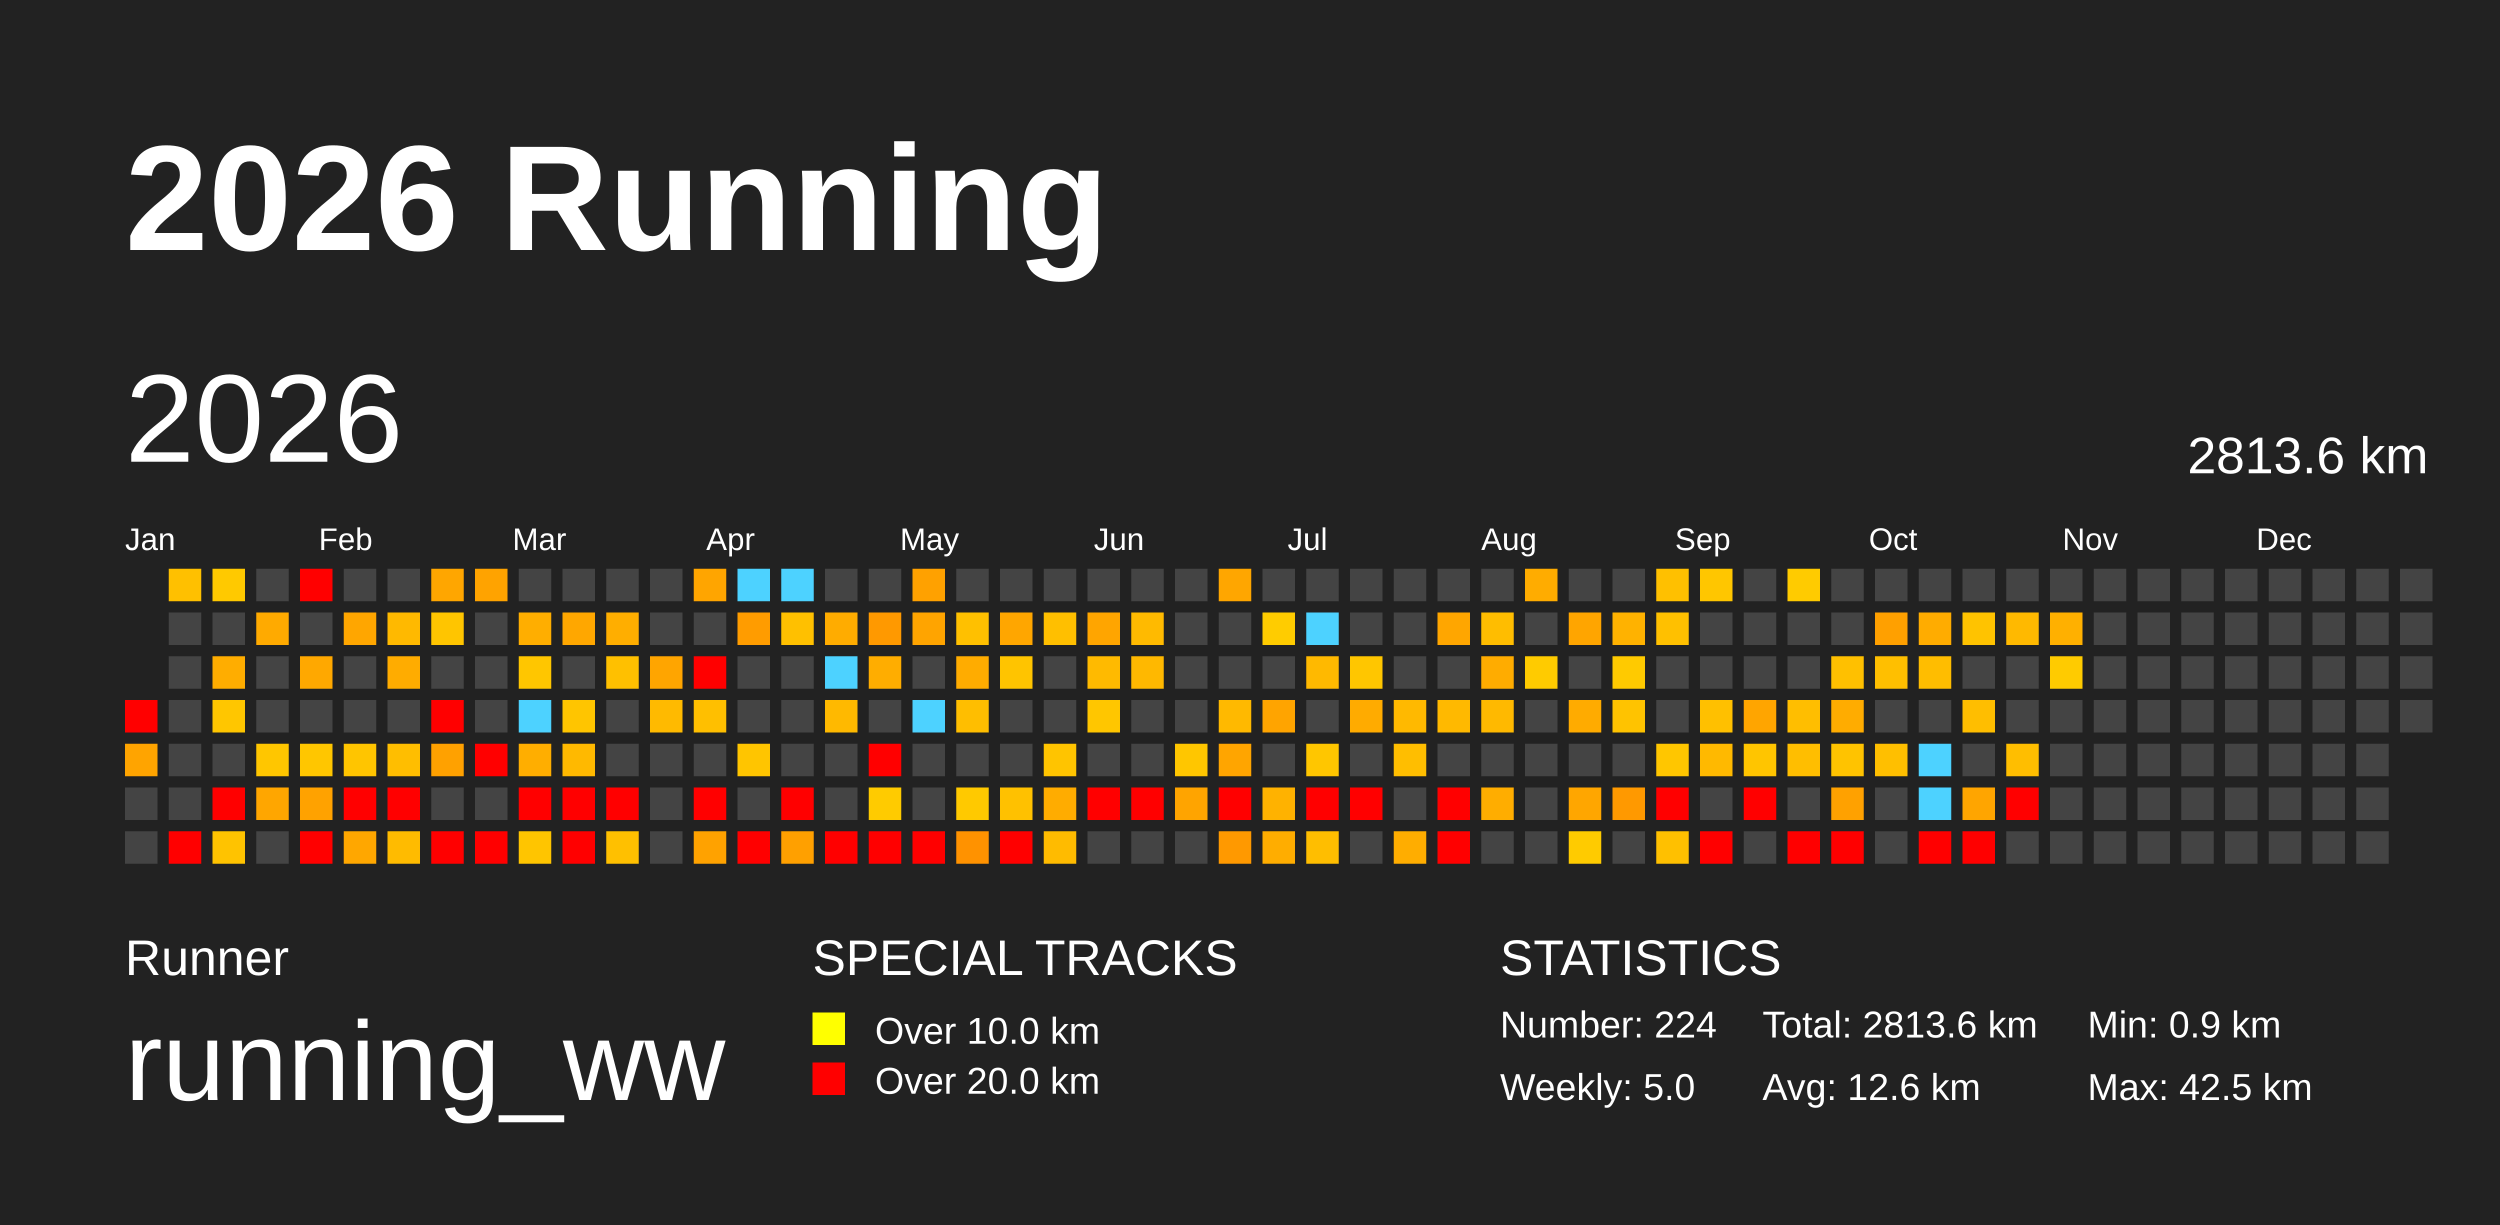
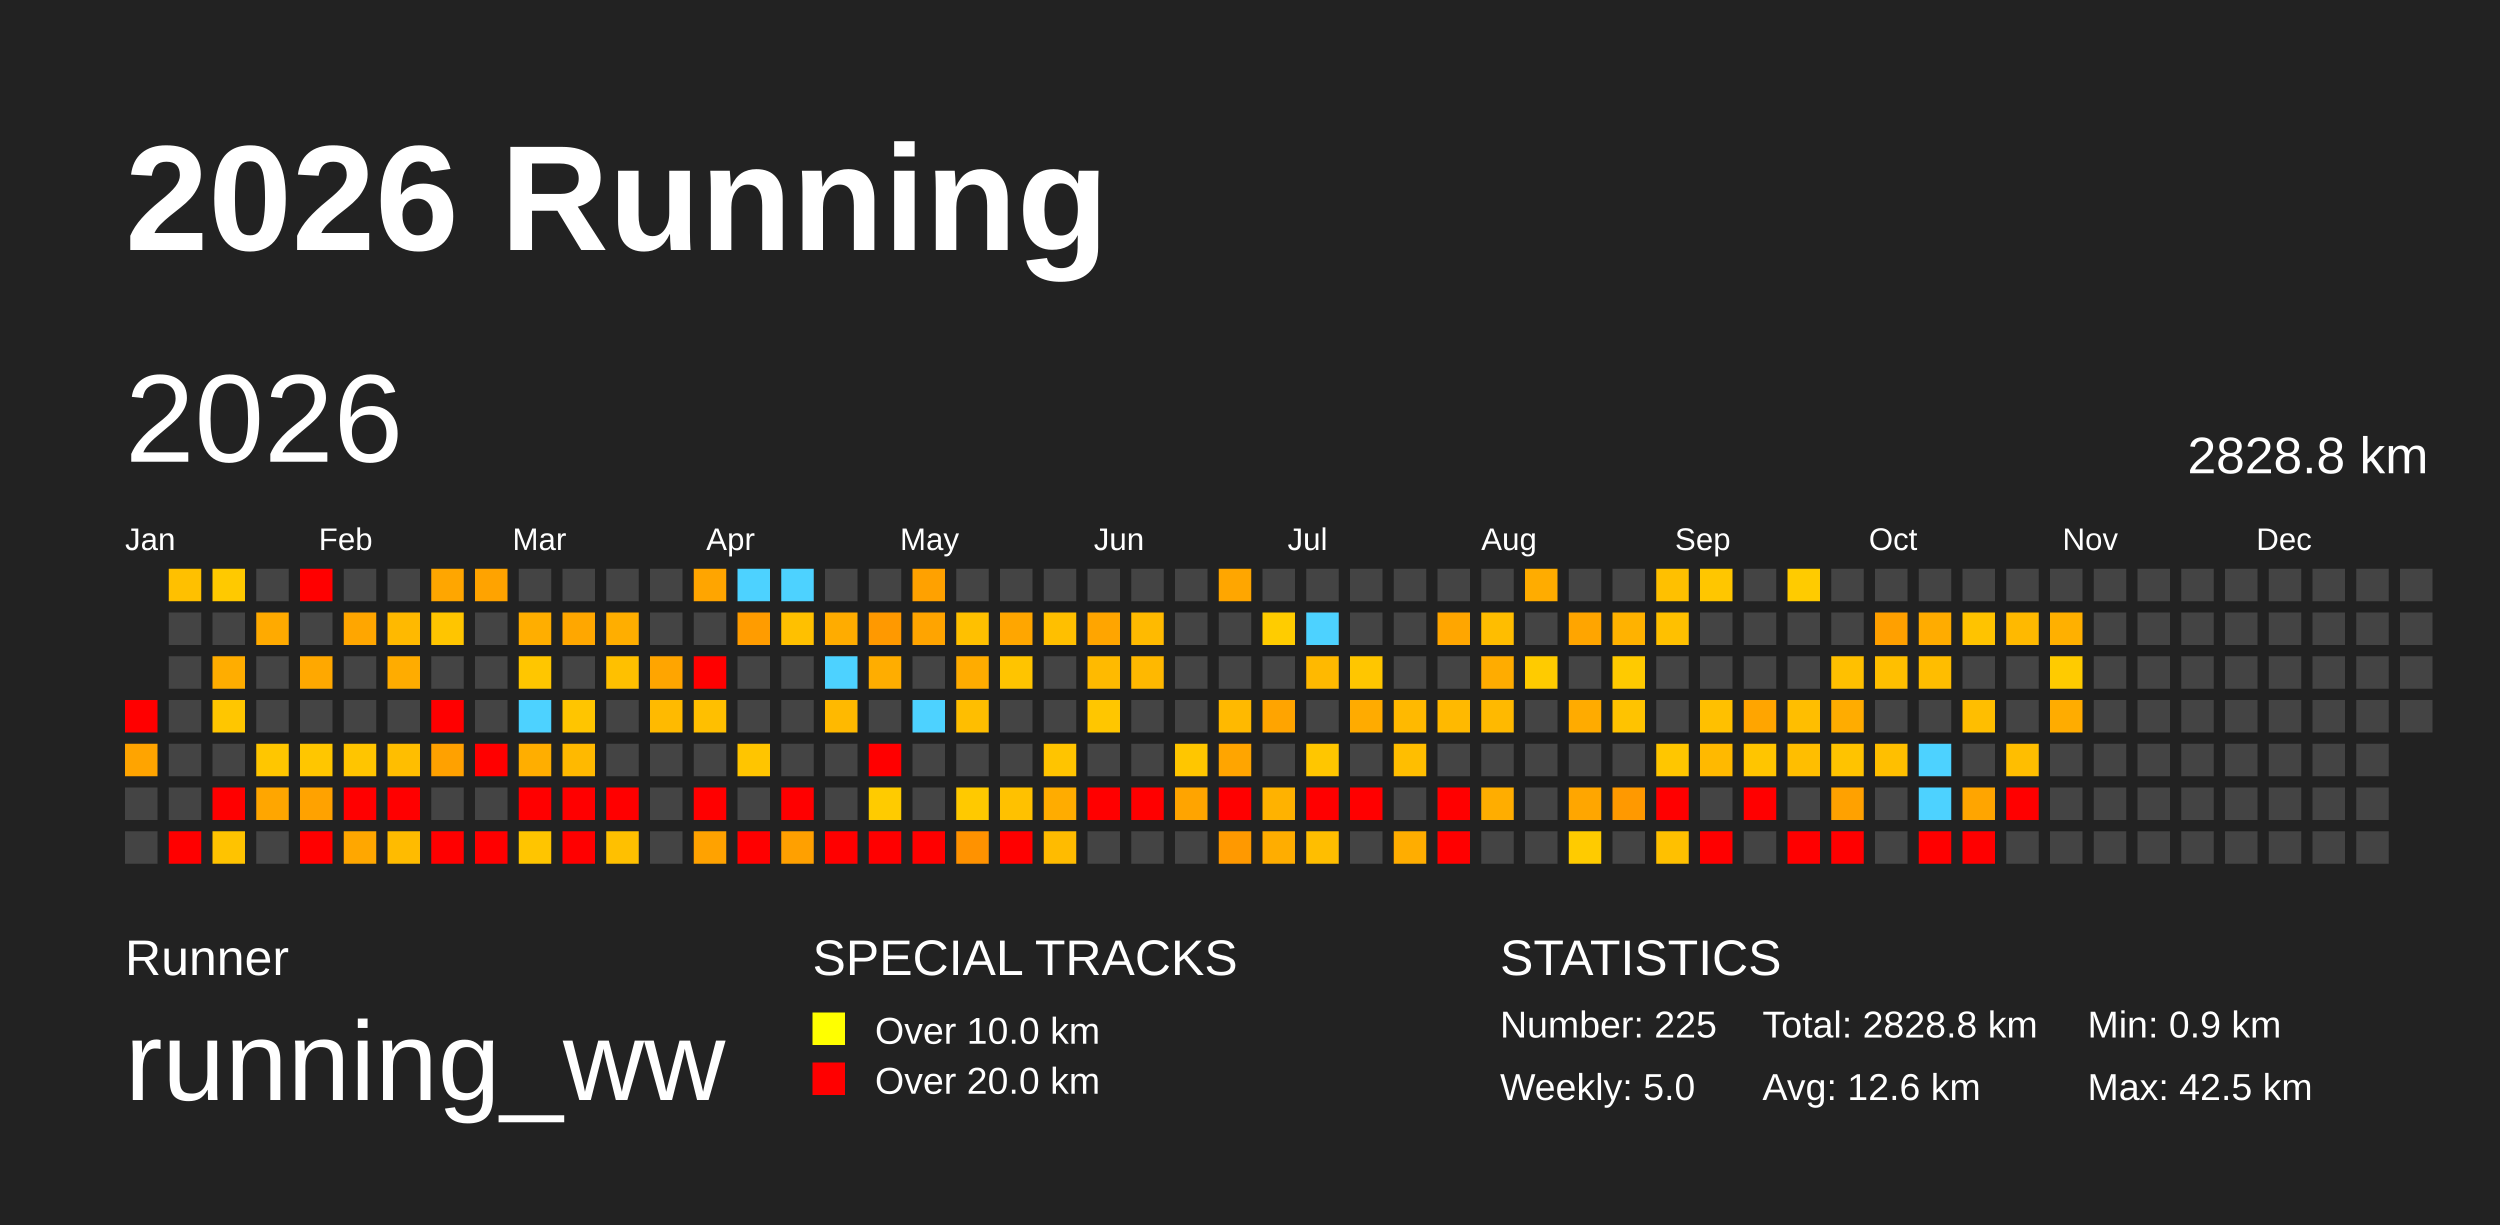
<svg xmlns="http://www.w3.org/2000/svg" baseProfile="full" height="98mm" version="1.1" viewBox="0,0,200,98" width="200mm">
  <defs />
  <rect fill="#222222" height="98" width="200" x="0" y="0" />
  <text fill="#FFFFFF" style="font-size:12px; font-family:Arial; font-weight:bold;" x="10" y="20">2026 Running</text>
  <text fill="#FFFFFF" style="font-size:4px; font-family:Arial" x="10" y="78">Runner</text>
  <text fill="#FFFFFF" style="font-size:9px; font-family:Arial" x="10" y="88">running_ww</text>
  <text fill="#FFFFFF" style="font-size:4px; font-family:Arial" x="65" y="78">SPECIAL TRACKS</text>
  <rect fill="yellow" height="2.6" width="2.6" x="65" y="81" />
  <text fill="#FFFFFF" style="font-size:3px; font-family:Arial" x="70" y="83.5">Over 10.0 km</text>
  <rect fill="red" height="2.6" width="2.6" x="65" y="85" />
  <text fill="#FFFFFF" style="font-size:3px; font-family:Arial" x="70" y="87.5">Over 20.0 km</text>
  <text fill="#FFFFFF" style="font-size:4px; font-family:Arial" x="120" y="78">STATISTICS</text>
-   <text fill="#FFFFFF" style="font-size:3px; font-family:Arial" x="120" y="83">Number: 224</text>
+   <text fill="#FFFFFF" style="font-size:3px; font-family:Arial" x="120" y="83">Number: 225</text>
  <text fill="#FFFFFF" style="font-size:3px; font-family:Arial" x="120" y="88">Weekly: 5.0</text>
-   <text fill="#FFFFFF" style="font-size:3px; font-family:Arial" x="141" y="83">Total: 2813.6 km</text>
+   <text fill="#FFFFFF" style="font-size:3px; font-family:Arial" x="141" y="83">Total: 2828.8 km</text>
  <text fill="#FFFFFF" style="font-size:3px; font-family:Arial" x="141" y="88">Avg: 12.6 km</text>
  <text fill="#FFFFFF" style="font-size:3px; font-family:Arial" x="167" y="83">Min: 0.9 km</text>
  <text fill="#FFFFFF" style="font-size:3px; font-family:Arial" x="167" y="88">Max: 42.5 km</text>
  <text dominant-baseline="hanging" fill="#FFFFFF" style="font-size:10.0px; font-family:Arial;" x="10" y="30">2026</text>
-   <text dominant-baseline="hanging" fill="#FFFFFF" style="font-size:4.125px; font-family:Arial;" x="175" y="35">2813.6 km</text>
+   <text dominant-baseline="hanging" fill="#FFFFFF" style="font-size:4.125px; font-family:Arial;" x="175" y="35">2828.8 km</text>
  <text fill="#FFFFFF" style="font-size:2.5px; font-family:Arial" x="10.0" y="44">Jan</text>
  <text fill="#FFFFFF" style="font-size:2.5px; font-family:Arial" x="25.5" y="44">Feb</text>
  <text fill="#FFFFFF" style="font-size:2.5px; font-family:Arial" x="41.0" y="44">Mar</text>
  <text fill="#FFFFFF" style="font-size:2.5px; font-family:Arial" x="56.5" y="44">Apr</text>
  <text fill="#FFFFFF" style="font-size:2.5px; font-family:Arial" x="72.0" y="44">May</text>
  <text fill="#FFFFFF" style="font-size:2.5px; font-family:Arial" x="87.5" y="44">Jun</text>
  <text fill="#FFFFFF" style="font-size:2.5px; font-family:Arial" x="103.0" y="44">Jul</text>
  <text fill="#FFFFFF" style="font-size:2.5px; font-family:Arial" x="118.5" y="44">Aug</text>
  <text fill="#FFFFFF" style="font-size:2.5px; font-family:Arial" x="134.0" y="44">Sep</text>
  <text fill="#FFFFFF" style="font-size:2.5px; font-family:Arial" x="149.5" y="44">Oct</text>
  <text fill="#FFFFFF" style="font-size:2.5px; font-family:Arial" x="165.0" y="44">Nov</text>
  <text fill="#FFFFFF" style="font-size:2.5px; font-family:Arial" x="180.5" y="44">Dec</text>
  <rect fill="red" height="2.6" width="2.6" x="10.0" y="56.0" />
  <rect fill="#ffa400" height="2.6" width="2.6" x="10.0" y="59.5" />
  <rect fill="#444444" height="2.6" width="2.6" x="10.0" y="63.0" />
  <rect fill="#444444" height="2.6" width="2.6" x="10.0" y="66.5" />
  <rect fill="#ffc000" height="2.6" width="2.6" x="13.5" y="45.5" />
  <rect fill="#444444" height="2.6" width="2.6" x="13.5" y="49.0" />
  <rect fill="#444444" height="2.6" width="2.6" x="13.5" y="52.5" />
  <rect fill="#444444" height="2.6" width="2.6" x="13.5" y="56.0" />
  <rect fill="#444444" height="2.6" width="2.6" x="13.5" y="59.5" />
  <rect fill="#444444" height="2.6" width="2.6" x="13.5" y="63.0" />
  <rect fill="red" height="2.6" width="2.6" x="13.5" y="66.5" />
  <rect fill="#ffc900" height="2.6" width="2.6" x="17.0" y="45.5" />
  <rect fill="#444444" height="2.6" width="2.6" x="17.0" y="49.0" />
  <rect fill="#ffad00" height="2.6" width="2.6" x="17.0" y="52.5" />
  <rect fill="#ffc600" height="2.6" width="2.6" x="17.0" y="56.0" />
  <rect fill="#444444" height="2.6" width="2.6" x="17.0" y="59.5" />
  <rect fill="red" height="2.6" width="2.6" x="17.0" y="63.0" />
  <rect fill="#ffc300" height="2.6" width="2.6" x="17.0" y="66.5" />
  <rect fill="#444444" height="2.6" width="2.6" x="20.5" y="45.5" />
  <rect fill="#ffaa00" height="2.6" width="2.6" x="20.5" y="49.0" />
  <rect fill="#444444" height="2.6" width="2.6" x="20.5" y="52.5" />
  <rect fill="#444444" height="2.6" width="2.6" x="20.5" y="56.0" />
  <rect fill="#ffc600" height="2.6" width="2.6" x="20.5" y="59.5" />
  <rect fill="#ffa600" height="2.6" width="2.6" x="20.5" y="63.0" />
  <rect fill="#444444" height="2.6" width="2.6" x="20.5" y="66.5" />
  <rect fill="red" height="2.6" width="2.6" x="24.0" y="45.5" />
  <rect fill="#444444" height="2.6" width="2.6" x="24.0" y="49.0" />
  <rect fill="#ffa800" height="2.6" width="2.6" x="24.0" y="52.5" />
  <rect fill="#444444" height="2.6" width="2.6" x="24.0" y="56.0" />
  <rect fill="#ffc600" height="2.6" width="2.6" x="24.0" y="59.5" />
  <rect fill="#ffa200" height="2.6" width="2.6" x="24.0" y="63.0" />
  <rect fill="red" height="2.6" width="2.6" x="24.0" y="66.5" />
  <rect fill="#444444" height="2.6" width="2.6" x="27.5" y="45.5" />
  <rect fill="#ffa600" height="2.6" width="2.6" x="27.5" y="49.0" />
  <rect fill="#444444" height="2.6" width="2.6" x="27.5" y="52.5" />
  <rect fill="#444444" height="2.6" width="2.6" x="27.5" y="56.0" />
  <rect fill="#ffc500" height="2.6" width="2.6" x="27.5" y="59.5" />
  <rect fill="red" height="2.6" width="2.6" x="27.5" y="63.0" />
  <rect fill="#ffa700" height="2.6" width="2.6" x="27.5" y="66.5" />
  <rect fill="#444444" height="2.6" width="2.6" x="31.0" y="45.5" />
  <rect fill="#ffb900" height="2.6" width="2.6" x="31.0" y="49.0" />
  <rect fill="#ffac00" height="2.6" width="2.6" x="31.0" y="52.5" />
  <rect fill="#444444" height="2.6" width="2.6" x="31.0" y="56.0" />
  <rect fill="#ffbe00" height="2.6" width="2.6" x="31.0" y="59.5" />
  <rect fill="red" height="2.6" width="2.6" x="31.0" y="63.0" />
  <rect fill="#ffbb00" height="2.6" width="2.6" x="31.0" y="66.5" />
  <rect fill="#ffa600" height="2.6" width="2.6" x="34.5" y="45.5" />
  <rect fill="#ffc500" height="2.6" width="2.6" x="34.5" y="49.0" />
  <rect fill="#444444" height="2.6" width="2.6" x="34.5" y="52.5" />
  <rect fill="red" height="2.6" width="2.6" x="34.5" y="56.0" />
  <rect fill="#ffa100" height="2.6" width="2.6" x="34.5" y="59.5" />
  <rect fill="#444444" height="2.6" width="2.6" x="34.5" y="63.0" />
  <rect fill="red" height="2.6" width="2.6" x="34.5" y="66.5" />
  <rect fill="#ffa300" height="2.6" width="2.6" x="38.0" y="45.5" />
  <rect fill="#444444" height="2.6" width="2.6" x="38.0" y="49.0" />
  <rect fill="#444444" height="2.6" width="2.6" x="38.0" y="52.5" />
  <rect fill="#444444" height="2.6" width="2.6" x="38.0" y="56.0" />
  <rect fill="red" height="2.6" width="2.6" x="38.0" y="59.5" />
  <rect fill="#444444" height="2.6" width="2.6" x="38.0" y="63.0" />
  <rect fill="red" height="2.6" width="2.6" x="38.0" y="66.5" />
  <rect fill="#444444" height="2.6" width="2.6" x="41.5" y="45.5" />
  <rect fill="#ffae00" height="2.6" width="2.6" x="41.5" y="49.0" />
  <rect fill="#ffc600" height="2.6" width="2.6" x="41.5" y="52.5" />
  <rect fill="#4dd2ff" height="2.6" width="2.6" x="41.5" y="56.0" />
  <rect fill="#ffae00" height="2.6" width="2.6" x="41.5" y="59.5" />
  <rect fill="red" height="2.6" width="2.6" x="41.5" y="63.0" />
  <rect fill="#ffc500" height="2.6" width="2.6" x="41.5" y="66.5" />
  <rect fill="#444444" height="2.6" width="2.6" x="45.0" y="45.5" />
  <rect fill="#ffa700" height="2.6" width="2.6" x="45.0" y="49.0" />
  <rect fill="#444444" height="2.6" width="2.6" x="45.0" y="52.5" />
  <rect fill="#ffc500" height="2.6" width="2.6" x="45.0" y="56.0" />
  <rect fill="#ffb900" height="2.6" width="2.6" x="45.0" y="59.5" />
  <rect fill="red" height="2.6" width="2.6" x="45.0" y="63.0" />
  <rect fill="red" height="2.6" width="2.6" x="45.0" y="66.5" />
  <rect fill="#444444" height="2.6" width="2.6" x="48.5" y="45.5" />
  <rect fill="#ffae00" height="2.6" width="2.6" x="48.5" y="49.0" />
  <rect fill="#ffc000" height="2.6" width="2.6" x="48.5" y="52.5" />
  <rect fill="#444444" height="2.6" width="2.6" x="48.5" y="56.0" />
  <rect fill="#444444" height="2.6" width="2.6" x="48.5" y="59.5" />
  <rect fill="red" height="2.6" width="2.6" x="48.5" y="63.0" />
  <rect fill="#ffc000" height="2.6" width="2.6" x="48.5" y="66.5" />
  <rect fill="#444444" height="2.6" width="2.6" x="52.0" y="45.5" />
  <rect fill="#444444" height="2.6" width="2.6" x="52.0" y="49.0" />
  <rect fill="#ffa500" height="2.6" width="2.6" x="52.0" y="52.5" />
  <rect fill="#ffba00" height="2.6" width="2.6" x="52.0" y="56.0" />
  <rect fill="#444444" height="2.6" width="2.6" x="52.0" y="59.5" />
  <rect fill="#444444" height="2.6" width="2.6" x="52.0" y="63.0" />
  <rect fill="#444444" height="2.6" width="2.6" x="52.0" y="66.5" />
  <rect fill="#ffa500" height="2.6" width="2.6" x="55.5" y="45.5" />
  <rect fill="#444444" height="2.6" width="2.6" x="55.5" y="49.0" />
  <rect fill="red" height="2.6" width="2.6" x="55.5" y="52.5" />
  <rect fill="#ffbf00" height="2.6" width="2.6" x="55.5" y="56.0" />
  <rect fill="#444444" height="2.6" width="2.6" x="55.5" y="59.5" />
  <rect fill="red" height="2.6" width="2.6" x="55.5" y="63.0" />
  <rect fill="#ffa200" height="2.6" width="2.6" x="55.5" y="66.5" />
  <rect fill="#4dd2ff" height="2.6" width="2.6" x="59.0" y="45.5" />
  <rect fill="#ff9c00" height="2.6" width="2.6" x="59.0" y="49.0" />
  <rect fill="#444444" height="2.6" width="2.6" x="59.0" y="52.5" />
  <rect fill="#444444" height="2.6" width="2.6" x="59.0" y="56.0" />
  <rect fill="#ffc500" height="2.6" width="2.6" x="59.0" y="59.5" />
  <rect fill="#444444" height="2.6" width="2.6" x="59.0" y="63.0" />
  <rect fill="red" height="2.6" width="2.6" x="59.0" y="66.5" />
  <rect fill="#4dd2ff" height="2.6" width="2.6" x="62.5" y="45.5" />
  <rect fill="#ffc000" height="2.6" width="2.6" x="62.5" y="49.0" />
  <rect fill="#444444" height="2.6" width="2.6" x="62.5" y="52.5" />
  <rect fill="#444444" height="2.6" width="2.6" x="62.5" y="56.0" />
  <rect fill="#444444" height="2.6" width="2.6" x="62.5" y="59.5" />
  <rect fill="red" height="2.6" width="2.6" x="62.5" y="63.0" />
  <rect fill="#ffa000" height="2.6" width="2.6" x="62.5" y="66.5" />
  <rect fill="#444444" height="2.6" width="2.6" x="66.0" y="45.5" />
  <rect fill="#ffac00" height="2.6" width="2.6" x="66.0" y="49.0" />
  <rect fill="#4dd2ff" height="2.6" width="2.6" x="66.0" y="52.5" />
  <rect fill="#ffb900" height="2.6" width="2.6" x="66.0" y="56.0" />
  <rect fill="#444444" height="2.6" width="2.6" x="66.0" y="59.5" />
  <rect fill="#444444" height="2.6" width="2.6" x="66.0" y="63.0" />
  <rect fill="red" height="2.6" width="2.6" x="66.0" y="66.5" />
  <rect fill="#444444" height="2.6" width="2.6" x="69.5" y="45.5" />
  <rect fill="#ff9900" height="2.6" width="2.6" x="69.5" y="49.0" />
  <rect fill="#ffad00" height="2.6" width="2.6" x="69.5" y="52.5" />
  <rect fill="#444444" height="2.6" width="2.6" x="69.5" y="56.0" />
  <rect fill="red" height="2.6" width="2.6" x="69.5" y="59.5" />
  <rect fill="#ffcb00" height="2.6" width="2.6" x="69.5" y="63.0" />
  <rect fill="red" height="2.6" width="2.6" x="69.5" y="66.5" />
  <rect fill="#ffa100" height="2.6" width="2.6" x="73.0" y="45.5" />
  <rect fill="#ffa400" height="2.6" width="2.6" x="73.0" y="49.0" />
  <rect fill="#444444" height="2.6" width="2.6" x="73.0" y="52.5" />
  <rect fill="#4dd2ff" height="2.6" width="2.6" x="73.0" y="56.0" />
  <rect fill="#444444" height="2.6" width="2.6" x="73.0" y="59.5" />
  <rect fill="#444444" height="2.6" width="2.6" x="73.0" y="63.0" />
  <rect fill="red" height="2.6" width="2.6" x="73.0" y="66.5" />
  <rect fill="#444444" height="2.6" width="2.6" x="76.5" y="45.5" />
  <rect fill="#ffc000" height="2.6" width="2.6" x="76.5" y="49.0" />
  <rect fill="#ffac00" height="2.6" width="2.6" x="76.5" y="52.5" />
  <rect fill="#ffbe00" height="2.6" width="2.6" x="76.5" y="56.0" />
  <rect fill="#444444" height="2.6" width="2.6" x="76.5" y="59.5" />
  <rect fill="#ffc900" height="2.6" width="2.6" x="76.5" y="63.0" />
  <rect fill="#ff9200" height="2.6" width="2.6" x="76.5" y="66.5" />
  <rect fill="#444444" height="2.6" width="2.6" x="80.0" y="45.5" />
  <rect fill="#ffa600" height="2.6" width="2.6" x="80.0" y="49.0" />
  <rect fill="#ffc400" height="2.6" width="2.6" x="80.0" y="52.5" />
  <rect fill="#444444" height="2.6" width="2.6" x="80.0" y="56.0" />
  <rect fill="#444444" height="2.6" width="2.6" x="80.0" y="59.5" />
  <rect fill="#ffc100" height="2.6" width="2.6" x="80.0" y="63.0" />
  <rect fill="red" height="2.6" width="2.6" x="80.0" y="66.5" />
  <rect fill="#444444" height="2.6" width="2.6" x="83.5" y="45.5" />
  <rect fill="#ffbf00" height="2.6" width="2.6" x="83.5" y="49.0" />
  <rect fill="#444444" height="2.6" width="2.6" x="83.5" y="52.5" />
  <rect fill="#444444" height="2.6" width="2.6" x="83.5" y="56.0" />
  <rect fill="#ffc400" height="2.6" width="2.6" x="83.5" y="59.5" />
  <rect fill="#ffac00" height="2.6" width="2.6" x="83.5" y="63.0" />
  <rect fill="#ffbb00" height="2.6" width="2.6" x="83.5" y="66.5" />
  <rect fill="#444444" height="2.6" width="2.6" x="87.0" y="45.5" />
  <rect fill="#ffa500" height="2.6" width="2.6" x="87.0" y="49.0" />
  <rect fill="#ffba00" height="2.6" width="2.6" x="87.0" y="52.5" />
  <rect fill="#ffc600" height="2.6" width="2.6" x="87.0" y="56.0" />
  <rect fill="#444444" height="2.6" width="2.6" x="87.0" y="59.5" />
  <rect fill="red" height="2.6" width="2.6" x="87.0" y="63.0" />
  <rect fill="#444444" height="2.6" width="2.6" x="87.0" y="66.5" />
  <rect fill="#444444" height="2.6" width="2.6" x="90.5" y="45.5" />
  <rect fill="#ffba00" height="2.6" width="2.6" x="90.5" y="49.0" />
  <rect fill="#ffb800" height="2.6" width="2.6" x="90.5" y="52.5" />
  <rect fill="#444444" height="2.6" width="2.6" x="90.5" y="56.0" />
  <rect fill="#444444" height="2.6" width="2.6" x="90.5" y="59.5" />
  <rect fill="red" height="2.6" width="2.6" x="90.5" y="63.0" />
  <rect fill="#444444" height="2.6" width="2.6" x="90.5" y="66.5" />
  <rect fill="#444444" height="2.6" width="2.6" x="94.0" y="45.5" />
  <rect fill="#444444" height="2.6" width="2.6" x="94.0" y="49.0" />
  <rect fill="#444444" height="2.6" width="2.6" x="94.0" y="52.5" />
  <rect fill="#444444" height="2.6" width="2.6" x="94.0" y="56.0" />
  <rect fill="#ffc600" height="2.6" width="2.6" x="94.0" y="59.5" />
  <rect fill="#ffa400" height="2.6" width="2.6" x="94.0" y="63.0" />
  <rect fill="#444444" height="2.6" width="2.6" x="94.0" y="66.5" />
  <rect fill="#ffa600" height="2.6" width="2.6" x="97.5" y="45.5" />
  <rect fill="#444444" height="2.6" width="2.6" x="97.5" y="49.0" />
  <rect fill="#444444" height="2.6" width="2.6" x="97.5" y="52.5" />
  <rect fill="#ffb900" height="2.6" width="2.6" x="97.5" y="56.0" />
  <rect fill="#ffa500" height="2.6" width="2.6" x="97.5" y="59.5" />
  <rect fill="red" height="2.6" width="2.6" x="97.5" y="63.0" />
  <rect fill="#ff9900" height="2.6" width="2.6" x="97.5" y="66.5" />
  <rect fill="#444444" height="2.6" width="2.6" x="101.0" y="45.5" />
  <rect fill="#ffcc00" height="2.6" width="2.6" x="101.0" y="49.0" />
  <rect fill="#444444" height="2.6" width="2.6" x="101.0" y="52.5" />
  <rect fill="#ffa400" height="2.6" width="2.6" x="101.0" y="56.0" />
  <rect fill="#444444" height="2.6" width="2.6" x="101.0" y="59.5" />
  <rect fill="#ffb200" height="2.6" width="2.6" x="101.0" y="63.0" />
  <rect fill="#ffad00" height="2.6" width="2.6" x="101.0" y="66.5" />
  <rect fill="#444444" height="2.6" width="2.6" x="104.5" y="45.5" />
  <rect fill="#4dd2ff" height="2.6" width="2.6" x="104.5" y="49.0" />
  <rect fill="#ffb900" height="2.6" width="2.6" x="104.5" y="52.5" />
  <rect fill="#444444" height="2.6" width="2.6" x="104.5" y="56.0" />
  <rect fill="#ffc600" height="2.6" width="2.6" x="104.5" y="59.5" />
  <rect fill="red" height="2.6" width="2.6" x="104.5" y="63.0" />
  <rect fill="#ffbe00" height="2.6" width="2.6" x="104.5" y="66.5" />
  <rect fill="#444444" height="2.6" width="2.6" x="108.0" y="45.5" />
  <rect fill="#444444" height="2.6" width="2.6" x="108.0" y="49.0" />
  <rect fill="#ffc600" height="2.6" width="2.6" x="108.0" y="52.5" />
  <rect fill="#ffab00" height="2.6" width="2.6" x="108.0" y="56.0" />
  <rect fill="#444444" height="2.6" width="2.6" x="108.0" y="59.5" />
  <rect fill="red" height="2.6" width="2.6" x="108.0" y="63.0" />
  <rect fill="#444444" height="2.6" width="2.6" x="108.0" y="66.5" />
  <rect fill="#444444" height="2.6" width="2.6" x="111.5" y="45.5" />
  <rect fill="#444444" height="2.6" width="2.6" x="111.5" y="49.0" />
  <rect fill="#444444" height="2.6" width="2.6" x="111.5" y="52.5" />
  <rect fill="#ffb900" height="2.6" width="2.6" x="111.5" y="56.0" />
  <rect fill="#ffbe00" height="2.6" width="2.6" x="111.5" y="59.5" />
  <rect fill="#444444" height="2.6" width="2.6" x="111.5" y="63.0" />
  <rect fill="#ffad00" height="2.6" width="2.6" x="111.5" y="66.5" />
  <rect fill="#444444" height="2.6" width="2.6" x="115.0" y="45.5" />
  <rect fill="#ffa600" height="2.6" width="2.6" x="115.0" y="49.0" />
  <rect fill="#444444" height="2.6" width="2.6" x="115.0" y="52.5" />
  <rect fill="#ffb900" height="2.6" width="2.6" x="115.0" y="56.0" />
  <rect fill="#444444" height="2.6" width="2.6" x="115.0" y="59.5" />
  <rect fill="red" height="2.6" width="2.6" x="115.0" y="63.0" />
  <rect fill="red" height="2.6" width="2.6" x="115.0" y="66.5" />
  <rect fill="#444444" height="2.6" width="2.6" x="118.5" y="45.5" />
  <rect fill="#ffbd00" height="2.6" width="2.6" x="118.5" y="49.0" />
  <rect fill="#ffac00" height="2.6" width="2.6" x="118.5" y="52.5" />
  <rect fill="#ffb900" height="2.6" width="2.6" x="118.5" y="56.0" />
  <rect fill="#444444" height="2.6" width="2.6" x="118.5" y="59.5" />
  <rect fill="#ffad00" height="2.6" width="2.6" x="118.5" y="63.0" />
  <rect fill="#444444" height="2.6" width="2.6" x="118.5" y="66.5" />
  <rect fill="#ffac00" height="2.6" width="2.6" x="122.0" y="45.5" />
  <rect fill="#444444" height="2.6" width="2.6" x="122.0" y="49.0" />
  <rect fill="#ffcb00" height="2.6" width="2.6" x="122.0" y="52.5" />
  <rect fill="#444444" height="2.6" width="2.6" x="122.0" y="56.0" />
  <rect fill="#444444" height="2.6" width="2.6" x="122.0" y="59.5" />
  <rect fill="#444444" height="2.6" width="2.6" x="122.0" y="63.0" />
  <rect fill="#444444" height="2.6" width="2.6" x="122.0" y="66.5" />
  <rect fill="#444444" height="2.6" width="2.6" x="125.5" y="45.5" />
  <rect fill="#ffa500" height="2.6" width="2.6" x="125.5" y="49.0" />
  <rect fill="#444444" height="2.6" width="2.6" x="125.5" y="52.5" />
  <rect fill="#ffab00" height="2.6" width="2.6" x="125.5" y="56.0" />
  <rect fill="#444444" height="2.6" width="2.6" x="125.5" y="59.5" />
  <rect fill="#ffa600" height="2.6" width="2.6" x="125.5" y="63.0" />
  <rect fill="#ffcb00" height="2.6" width="2.6" x="125.5" y="66.5" />
  <rect fill="#444444" height="2.6" width="2.6" x="129.0" y="45.5" />
  <rect fill="#ffb200" height="2.6" width="2.6" x="129.0" y="49.0" />
  <rect fill="#ffca00" height="2.6" width="2.6" x="129.0" y="52.5" />
  <rect fill="#ffc300" height="2.6" width="2.6" x="129.0" y="56.0" />
  <rect fill="#444444" height="2.6" width="2.6" x="129.0" y="59.5" />
  <rect fill="#ff9900" height="2.6" width="2.6" x="129.0" y="63.0" />
  <rect fill="#444444" height="2.6" width="2.6" x="129.0" y="66.5" />
  <rect fill="#ffc000" height="2.6" width="2.6" x="132.5" y="45.5" />
  <rect fill="#ffc000" height="2.6" width="2.6" x="132.5" y="49.0" />
  <rect fill="#444444" height="2.6" width="2.6" x="132.5" y="52.5" />
  <rect fill="#444444" height="2.6" width="2.6" x="132.5" y="56.0" />
  <rect fill="#ffc600" height="2.6" width="2.6" x="132.5" y="59.5" />
  <rect fill="red" height="2.6" width="2.6" x="132.5" y="63.0" />
  <rect fill="#ffc000" height="2.6" width="2.6" x="132.5" y="66.5" />
  <rect fill="#ffc600" height="2.6" width="2.6" x="136.0" y="45.5" />
  <rect fill="#444444" height="2.6" width="2.6" x="136.0" y="49.0" />
  <rect fill="#444444" height="2.6" width="2.6" x="136.0" y="52.5" />
  <rect fill="#ffc000" height="2.6" width="2.6" x="136.0" y="56.0" />
  <rect fill="#ffb900" height="2.6" width="2.6" x="136.0" y="59.5" />
  <rect fill="#444444" height="2.6" width="2.6" x="136.0" y="63.0" />
  <rect fill="red" height="2.6" width="2.6" x="136.0" y="66.5" />
  <rect fill="#444444" height="2.6" width="2.6" x="139.5" y="45.5" />
  <rect fill="#444444" height="2.6" width="2.6" x="139.5" y="49.0" />
  <rect fill="#444444" height="2.6" width="2.6" x="139.5" y="52.5" />
  <rect fill="#ffa500" height="2.6" width="2.6" x="139.5" y="56.0" />
  <rect fill="#ffc500" height="2.6" width="2.6" x="139.5" y="59.5" />
  <rect fill="red" height="2.6" width="2.6" x="139.5" y="63.0" />
  <rect fill="#444444" height="2.6" width="2.6" x="139.5" y="66.5" />
  <rect fill="#ffcb00" height="2.6" width="2.6" x="143.0" y="45.5" />
  <rect fill="#444444" height="2.6" width="2.6" x="143.0" y="49.0" />
  <rect fill="#444444" height="2.6" width="2.6" x="143.0" y="52.5" />
  <rect fill="#ffbe00" height="2.6" width="2.6" x="143.0" y="56.0" />
  <rect fill="#ffbe00" height="2.6" width="2.6" x="143.0" y="59.5" />
  <rect fill="#444444" height="2.6" width="2.6" x="143.0" y="63.0" />
  <rect fill="red" height="2.6" width="2.6" x="143.0" y="66.5" />
  <rect fill="#444444" height="2.6" width="2.6" x="146.5" y="45.5" />
  <rect fill="#444444" height="2.6" width="2.6" x="146.5" y="49.0" />
  <rect fill="#ffc000" height="2.6" width="2.6" x="146.5" y="52.5" />
  <rect fill="#ffac00" height="2.6" width="2.6" x="146.5" y="56.0" />
  <rect fill="#ffc300" height="2.6" width="2.6" x="146.5" y="59.5" />
  <rect fill="#ffa100" height="2.6" width="2.6" x="146.5" y="63.0" />
  <rect fill="red" height="2.6" width="2.6" x="146.5" y="66.5" />
  <rect fill="#444444" height="2.6" width="2.6" x="150.0" y="45.5" />
  <rect fill="#ffa000" height="2.6" width="2.6" x="150.0" y="49.0" />
  <rect fill="#ffbf00" height="2.6" width="2.6" x="150.0" y="52.5" />
  <rect fill="#444444" height="2.6" width="2.6" x="150.0" y="56.0" />
  <rect fill="#ffbf00" height="2.6" width="2.6" x="150.0" y="59.5" />
  <rect fill="#444444" height="2.6" width="2.6" x="150.0" y="63.0" />
  <rect fill="#444444" height="2.6" width="2.6" x="150.0" y="66.5" />
  <rect fill="#444444" height="2.6" width="2.6" x="153.5" y="45.5" />
  <rect fill="#ffac00" height="2.6" width="2.6" x="153.5" y="49.0" />
  <rect fill="#ffbd00" height="2.6" width="2.6" x="153.5" y="52.5" />
  <rect fill="#444444" height="2.6" width="2.6" x="153.5" y="56.0" />
  <rect fill="#4dd2ff" height="2.6" width="2.6" x="153.5" y="59.5" />
  <rect fill="#4dd2ff" height="2.6" width="2.6" x="153.5" y="63.0" />
  <rect fill="red" height="2.6" width="2.6" x="153.5" y="66.5" />
  <rect fill="#444444" height="2.6" width="2.6" x="157.0" y="45.5" />
  <rect fill="#ffc300" height="2.6" width="2.6" x="157.0" y="49.0" />
  <rect fill="#444444" height="2.6" width="2.6" x="157.0" y="52.5" />
  <rect fill="#ffbe00" height="2.6" width="2.6" x="157.0" y="56.0" />
  <rect fill="#444444" height="2.6" width="2.6" x="157.0" y="59.5" />
  <rect fill="#ffa500" height="2.6" width="2.6" x="157.0" y="63.0" />
  <rect fill="red" height="2.6" width="2.6" x="157.0" y="66.5" />
  <rect fill="#444444" height="2.6" width="2.6" x="160.5" y="45.5" />
  <rect fill="#ffb900" height="2.6" width="2.6" x="160.5" y="49.0" />
  <rect fill="#444444" height="2.6" width="2.6" x="160.5" y="52.5" />
  <rect fill="#444444" height="2.6" width="2.6" x="160.5" y="56.0" />
  <rect fill="#ffbe00" height="2.6" width="2.6" x="160.5" y="59.5" />
  <rect fill="red" height="2.6" width="2.6" x="160.5" y="63.0" />
  <rect fill="#444444" height="2.6" width="2.6" x="160.5" y="66.5" />
  <rect fill="#444444" height="2.6" width="2.6" x="164.0" y="45.5" />
  <rect fill="#ffb000" height="2.6" width="2.6" x="164.0" y="49.0" />
  <rect fill="#ffcb00" height="2.6" width="2.6" x="164.0" y="52.5" />
-   <rect fill="#444444" height="2.6" width="2.6" x="164.0" y="56.0" />
+   <rect fill="#ffac00" height="2.6" width="2.6" x="164.0" y="56.0" />
  <rect fill="#444444" height="2.6" width="2.6" x="164.0" y="59.5" />
  <rect fill="#444444" height="2.6" width="2.6" x="164.0" y="63.0" />
  <rect fill="#444444" height="2.6" width="2.6" x="164.0" y="66.5" />
  <rect fill="#444444" height="2.6" width="2.6" x="167.5" y="45.5" />
  <rect fill="#444444" height="2.6" width="2.6" x="167.5" y="49.0" />
  <rect fill="#444444" height="2.6" width="2.6" x="167.5" y="52.5" />
  <rect fill="#444444" height="2.6" width="2.6" x="167.5" y="56.0" />
  <rect fill="#444444" height="2.6" width="2.6" x="167.5" y="59.5" />
  <rect fill="#444444" height="2.6" width="2.6" x="167.5" y="63.0" />
  <rect fill="#444444" height="2.6" width="2.6" x="167.5" y="66.5" />
  <rect fill="#444444" height="2.6" width="2.6" x="171.0" y="45.5" />
  <rect fill="#444444" height="2.6" width="2.6" x="171.0" y="49.0" />
  <rect fill="#444444" height="2.6" width="2.6" x="171.0" y="52.5" />
  <rect fill="#444444" height="2.6" width="2.6" x="171.0" y="56.0" />
  <rect fill="#444444" height="2.6" width="2.6" x="171.0" y="59.5" />
  <rect fill="#444444" height="2.6" width="2.6" x="171.0" y="63.0" />
  <rect fill="#444444" height="2.6" width="2.6" x="171.0" y="66.5" />
  <rect fill="#444444" height="2.6" width="2.6" x="174.5" y="45.5" />
  <rect fill="#444444" height="2.6" width="2.6" x="174.5" y="49.0" />
  <rect fill="#444444" height="2.6" width="2.6" x="174.5" y="52.5" />
  <rect fill="#444444" height="2.6" width="2.6" x="174.5" y="56.0" />
  <rect fill="#444444" height="2.6" width="2.6" x="174.5" y="59.5" />
  <rect fill="#444444" height="2.6" width="2.6" x="174.5" y="63.0" />
  <rect fill="#444444" height="2.6" width="2.6" x="174.5" y="66.5" />
  <rect fill="#444444" height="2.6" width="2.6" x="178.0" y="45.5" />
  <rect fill="#444444" height="2.6" width="2.6" x="178.0" y="49.0" />
  <rect fill="#444444" height="2.6" width="2.6" x="178.0" y="52.5" />
  <rect fill="#444444" height="2.6" width="2.6" x="178.0" y="56.0" />
  <rect fill="#444444" height="2.6" width="2.6" x="178.0" y="59.5" />
  <rect fill="#444444" height="2.6" width="2.6" x="178.0" y="63.0" />
  <rect fill="#444444" height="2.6" width="2.6" x="178.0" y="66.5" />
  <rect fill="#444444" height="2.6" width="2.6" x="181.5" y="45.5" />
  <rect fill="#444444" height="2.6" width="2.6" x="181.5" y="49.0" />
  <rect fill="#444444" height="2.6" width="2.6" x="181.5" y="52.5" />
  <rect fill="#444444" height="2.6" width="2.6" x="181.5" y="56.0" />
  <rect fill="#444444" height="2.6" width="2.6" x="181.5" y="59.5" />
  <rect fill="#444444" height="2.6" width="2.6" x="181.5" y="63.0" />
  <rect fill="#444444" height="2.6" width="2.6" x="181.5" y="66.5" />
  <rect fill="#444444" height="2.6" width="2.6" x="185.0" y="45.5" />
  <rect fill="#444444" height="2.6" width="2.6" x="185.0" y="49.0" />
  <rect fill="#444444" height="2.6" width="2.6" x="185.0" y="52.5" />
  <rect fill="#444444" height="2.6" width="2.6" x="185.0" y="56.0" />
  <rect fill="#444444" height="2.6" width="2.6" x="185.0" y="59.5" />
  <rect fill="#444444" height="2.6" width="2.6" x="185.0" y="63.0" />
  <rect fill="#444444" height="2.6" width="2.6" x="185.0" y="66.5" />
  <rect fill="#444444" height="2.6" width="2.6" x="188.5" y="45.5" />
  <rect fill="#444444" height="2.6" width="2.6" x="188.5" y="49.0" />
  <rect fill="#444444" height="2.6" width="2.6" x="188.5" y="52.5" />
  <rect fill="#444444" height="2.6" width="2.6" x="188.5" y="56.0" />
  <rect fill="#444444" height="2.6" width="2.6" x="188.5" y="59.5" />
  <rect fill="#444444" height="2.6" width="2.6" x="188.5" y="63.0" />
  <rect fill="#444444" height="2.6" width="2.6" x="188.5" y="66.5" />
  <rect fill="#444444" height="2.6" width="2.6" x="192.0" y="45.5" />
  <rect fill="#444444" height="2.6" width="2.6" x="192.0" y="49.0" />
  <rect fill="#444444" height="2.6" width="2.6" x="192.0" y="52.5" />
  <rect fill="#444444" height="2.6" width="2.6" x="192.0" y="56.0" />
</svg>
